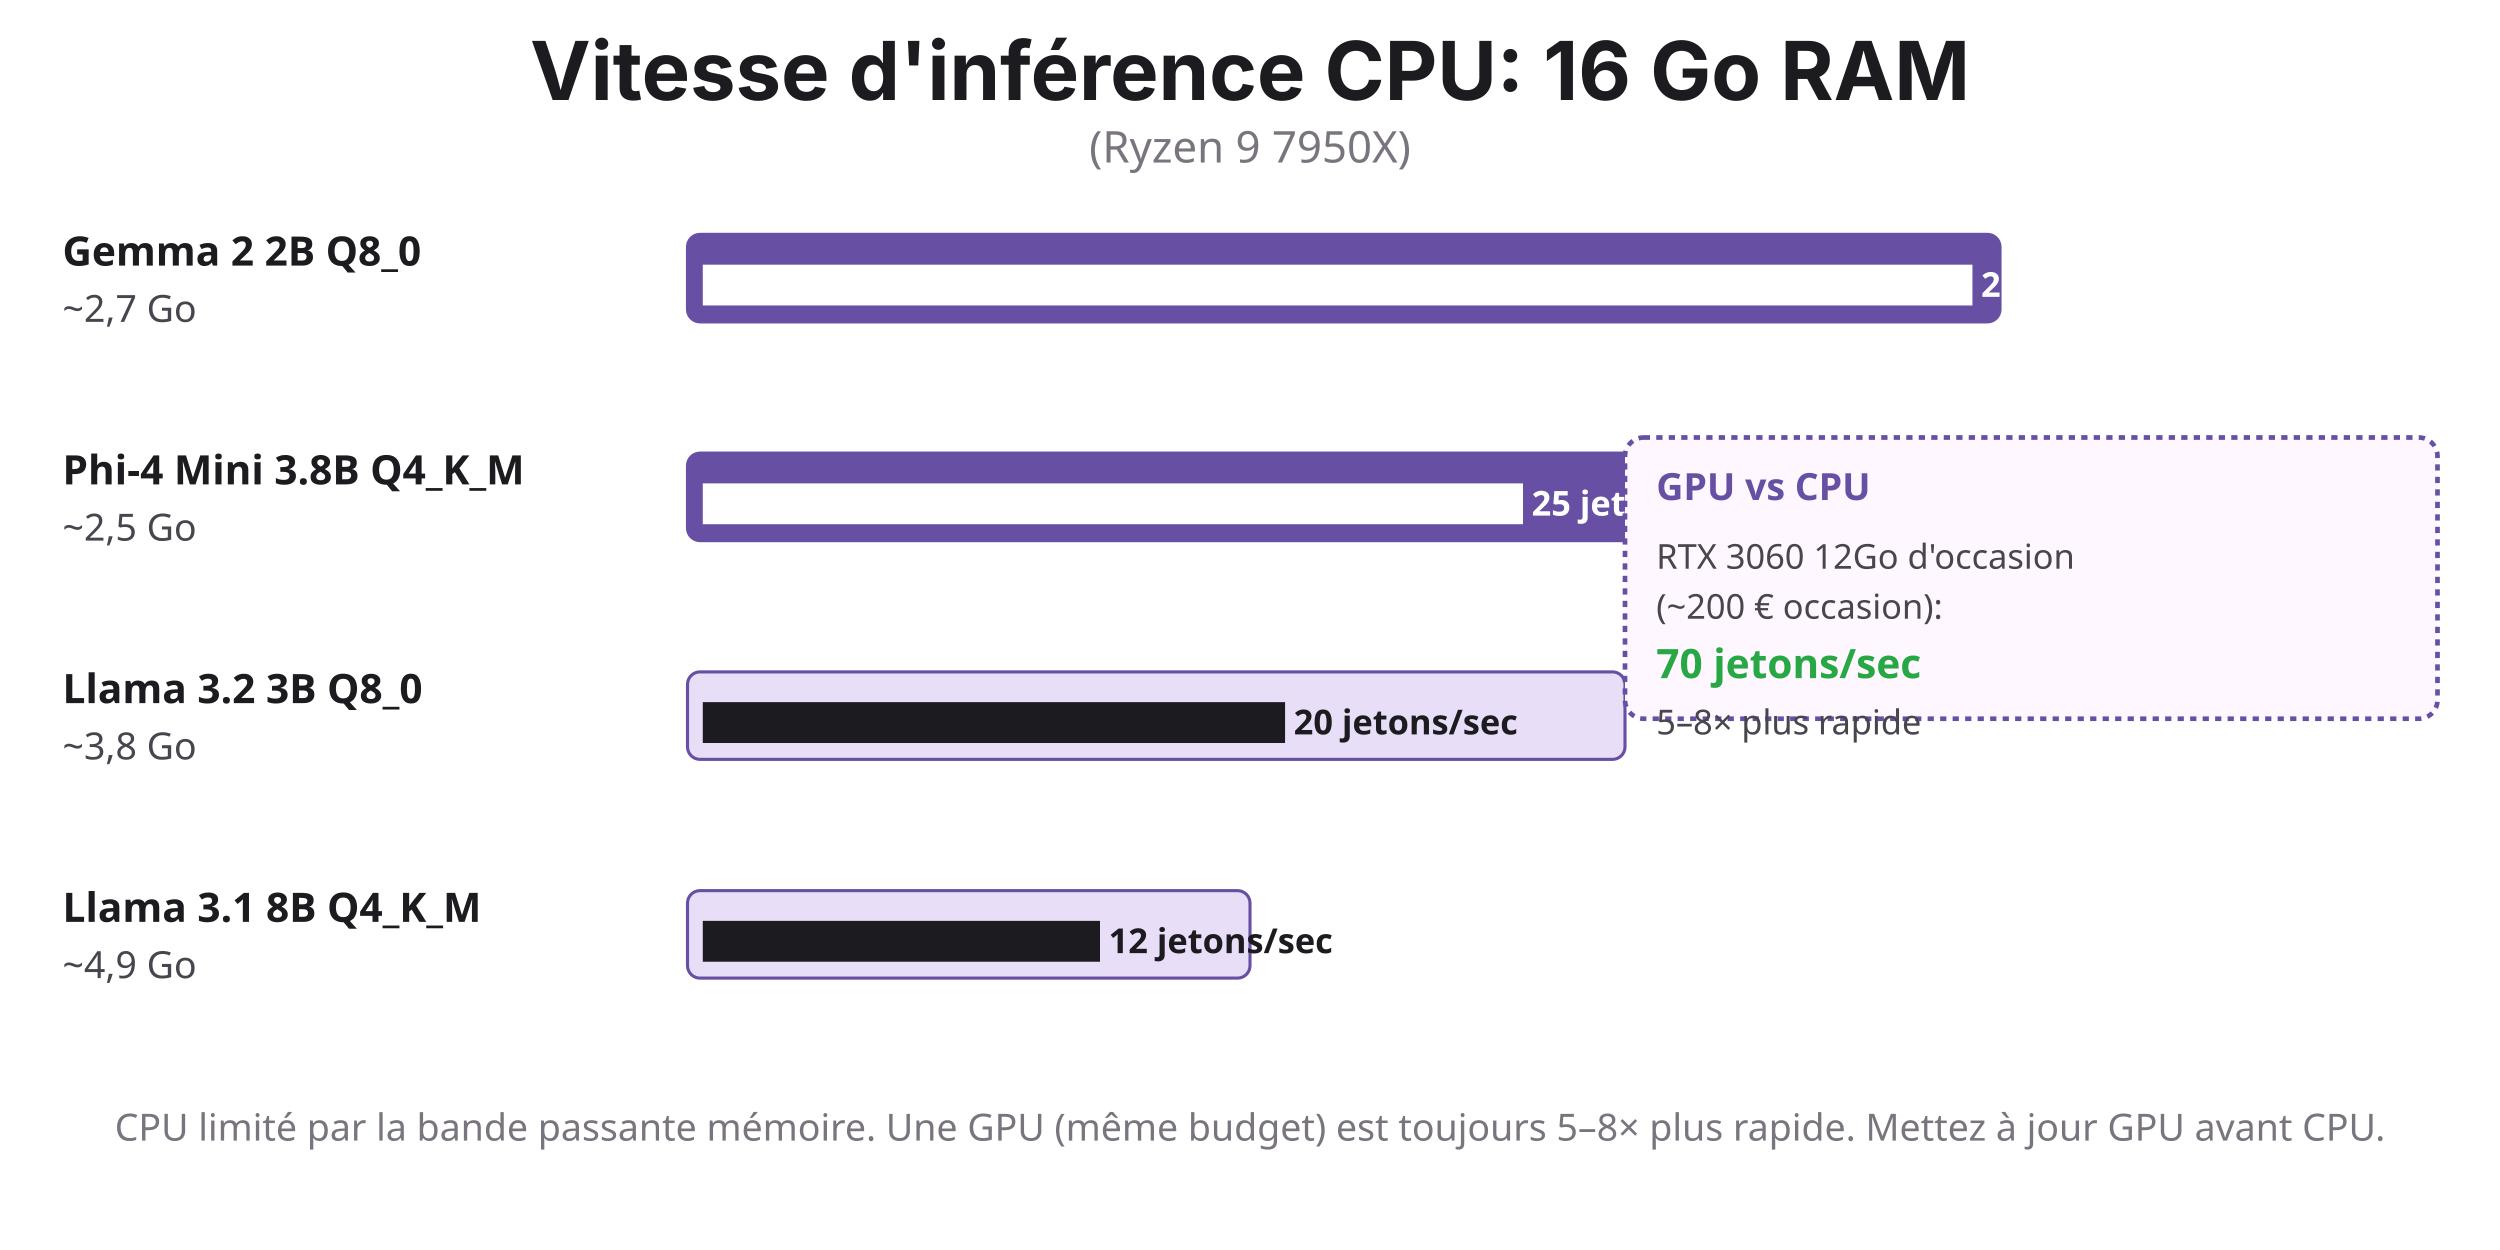
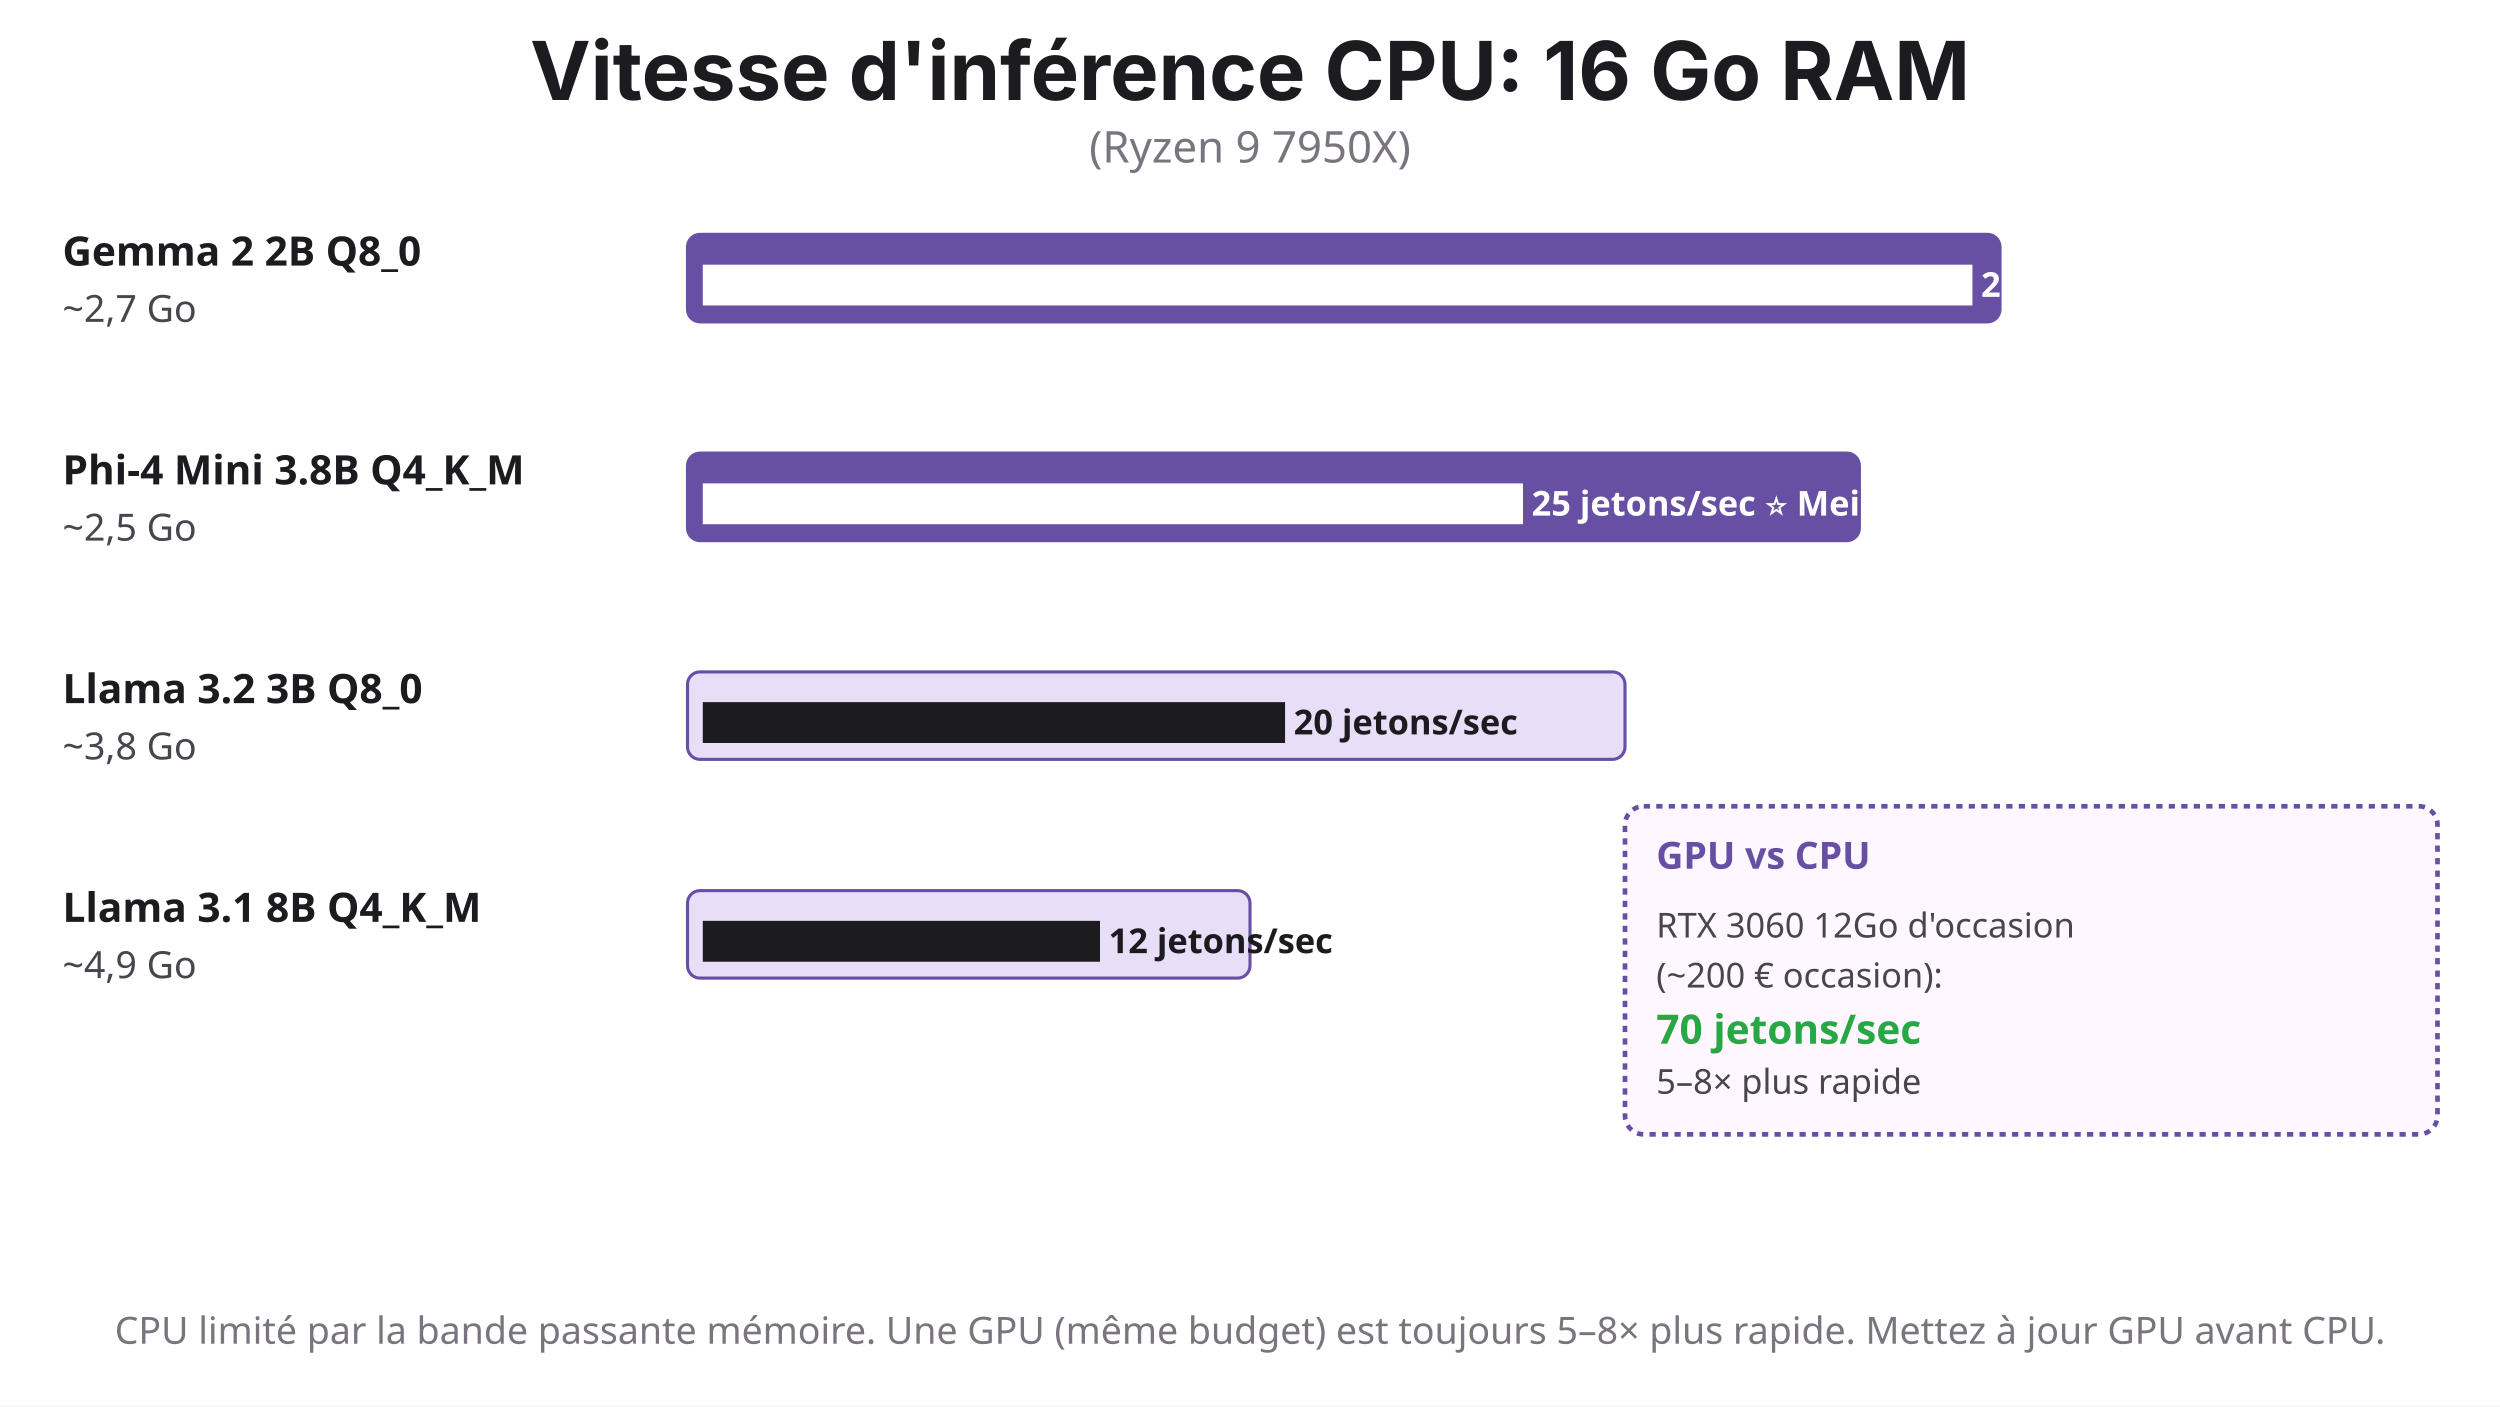
- <svg xmlns="http://www.w3.org/2000/svg" viewBox="0 0 800 400">
-   <rect width="800" height="400" fill="#FFFFFF" />
+ <svg xmlns="http://www.w3.org/2000/svg" viewBox="0 0 800 450">
+   <rect width="800" height="450" fill="#FFFFFF" />
  <text x="400" y="32" font-family="system-ui, -apple-system, sans-serif" font-size="26" font-weight="700" fill="#1C1B1F" text-anchor="middle">
    Vitesse d'inférence CPU: 16 Go RAM
  </text>
  <text x="400" y="52" font-family="system-ui, sans-serif" font-size="14" fill="#79747E" text-anchor="middle">
    (Ryzen 9 7950X)
  </text>
  <g>
    <text x="20" y="85" font-family="system-ui, sans-serif" font-size="13" fill="#1C1B1F" font-weight="700">Gemma 2 2B Q8_0</text>
    <text x="20" y="103" font-family="system-ui, sans-serif" font-size="12" fill="#49454F">~2,7 Go</text>
    <rect x="220" y="75" width="420" height="28" rx="4" fill="#6750A4" stroke="#6750A4" stroke-width="1" />
    <text x="225" y="95" font-family="system-ui, sans-serif" font-size="11" fill="#FFFFFF" font-weight="600">████████████████████████████████████████████████ 28 jetons/sec ⚡</text>
  </g>
  <g>
    <text x="20" y="155" font-family="system-ui, sans-serif" font-size="13" fill="#1C1B1F" font-weight="700">Phi-4 Mini 3.8B Q4_K_M</text>
    <text x="20" y="173" font-family="system-ui, sans-serif" font-size="12" fill="#49454F">~2,5 Go</text>
    <rect x="220" y="145" width="375" height="28" rx="4" fill="#6750A4" stroke="#6750A4" stroke-width="1" />
    <text x="225" y="165" font-family="system-ui, sans-serif" font-size="11" fill="#FFFFFF" font-weight="600">███████████████████████████████ 25 jetons/sec ⭐ Meilleur</text>
  </g>
  <g>
    <text x="20" y="225" font-family="system-ui, sans-serif" font-size="13" fill="#1C1B1F" font-weight="700">Llama 3.2 3B Q8_0</text>
    <text x="20" y="243" font-family="system-ui, sans-serif" font-size="12" fill="#49454F">~3,8 Go</text>
    <rect x="220" y="215" width="300" height="28" rx="4" fill="#E8DEF8" stroke="#6750A4" stroke-width="1" />
    <text x="225" y="235" font-family="system-ui, sans-serif" font-size="11" fill="#1C1B1F" font-weight="600">██████████████████████ 20 jetons/sec</text>
  </g>
  <g>
    <text x="20" y="295" font-family="system-ui, sans-serif" font-size="13" fill="#1C1B1F" font-weight="700">Llama 3.1 8B Q4_K_M</text>
    <text x="20" y="313" font-family="system-ui, sans-serif" font-size="12" fill="#49454F">~4,9 Go</text>
    <rect x="220" y="285" width="180" height="28" rx="4" fill="#E8DEF8" stroke="#6750A4" stroke-width="1" />
    <text x="225" y="305" font-family="system-ui, sans-serif" font-size="11" fill="#1C1B1F" font-weight="600">███████████████ 12 jetons/sec</text>
  </g>
  <g>
-     <rect x="520" y="140" width="260" height="90" rx="6" fill="#FEF7FF" stroke="#6750A4" stroke-width="1.5" stroke-dasharray="2,2" />
-     <text x="530" y="160" font-family="system-ui, sans-serif" font-size="12" fill="#6750A4" font-weight="700">GPU vs CPU</text>
-     <text x="530" y="182" font-family="system-ui, sans-serif" font-size="11" fill="#49454F">RTX 3060 12Go d'occasion</text>
-     <text x="530" y="198" font-family="system-ui, sans-serif" font-size="11" fill="#49454F">(~200 € occasion):</text>
-     <text x="530" y="217" font-family="system-ui, sans-serif" font-size="13" fill="#28A745" font-weight="700">70 jetons/sec</text>
-     <text x="530" y="235" font-family="system-ui, sans-serif" font-size="11" fill="#49454F">5–8× plus rapide</text>
+     <rect x="520" y="258" width="260" height="105" rx="6" fill="#FEF7FF" stroke="#6750A4" stroke-width="1.5" stroke-dasharray="2,2" />
+     <text x="530" y="278" font-family="system-ui, sans-serif" font-size="12" fill="#6750A4" font-weight="700">GPU vs CPU</text>
+     <text x="530" y="300" font-family="system-ui, sans-serif" font-size="11" fill="#49454F">RTX 3060 12Go d'occasion</text>
+     <text x="530" y="316" font-family="system-ui, sans-serif" font-size="11" fill="#49454F">(~200 € occasion):</text>
+     <text x="530" y="334" font-family="system-ui, sans-serif" font-size="13" fill="#28A745" font-weight="700">70 jetons/sec</text>
+     <text x="530" y="350" font-family="system-ui, sans-serif" font-size="11" fill="#49454F">5–8× plus rapide</text>
  </g>
-   <text x="400" y="365" font-family="system-ui, sans-serif" font-size="12" fill="#79747E" text-anchor="middle" font-weight="500">
+   <text x="400" y="430" font-family="system-ui, sans-serif" font-size="12" fill="#79747E" text-anchor="middle" font-weight="500">
    CPU limité par la bande passante mémoire. Une GPU (même budget) est toujours 5–8× plus rapide. Mettez à jour GPU avant CPU.
  </text>
</svg>
